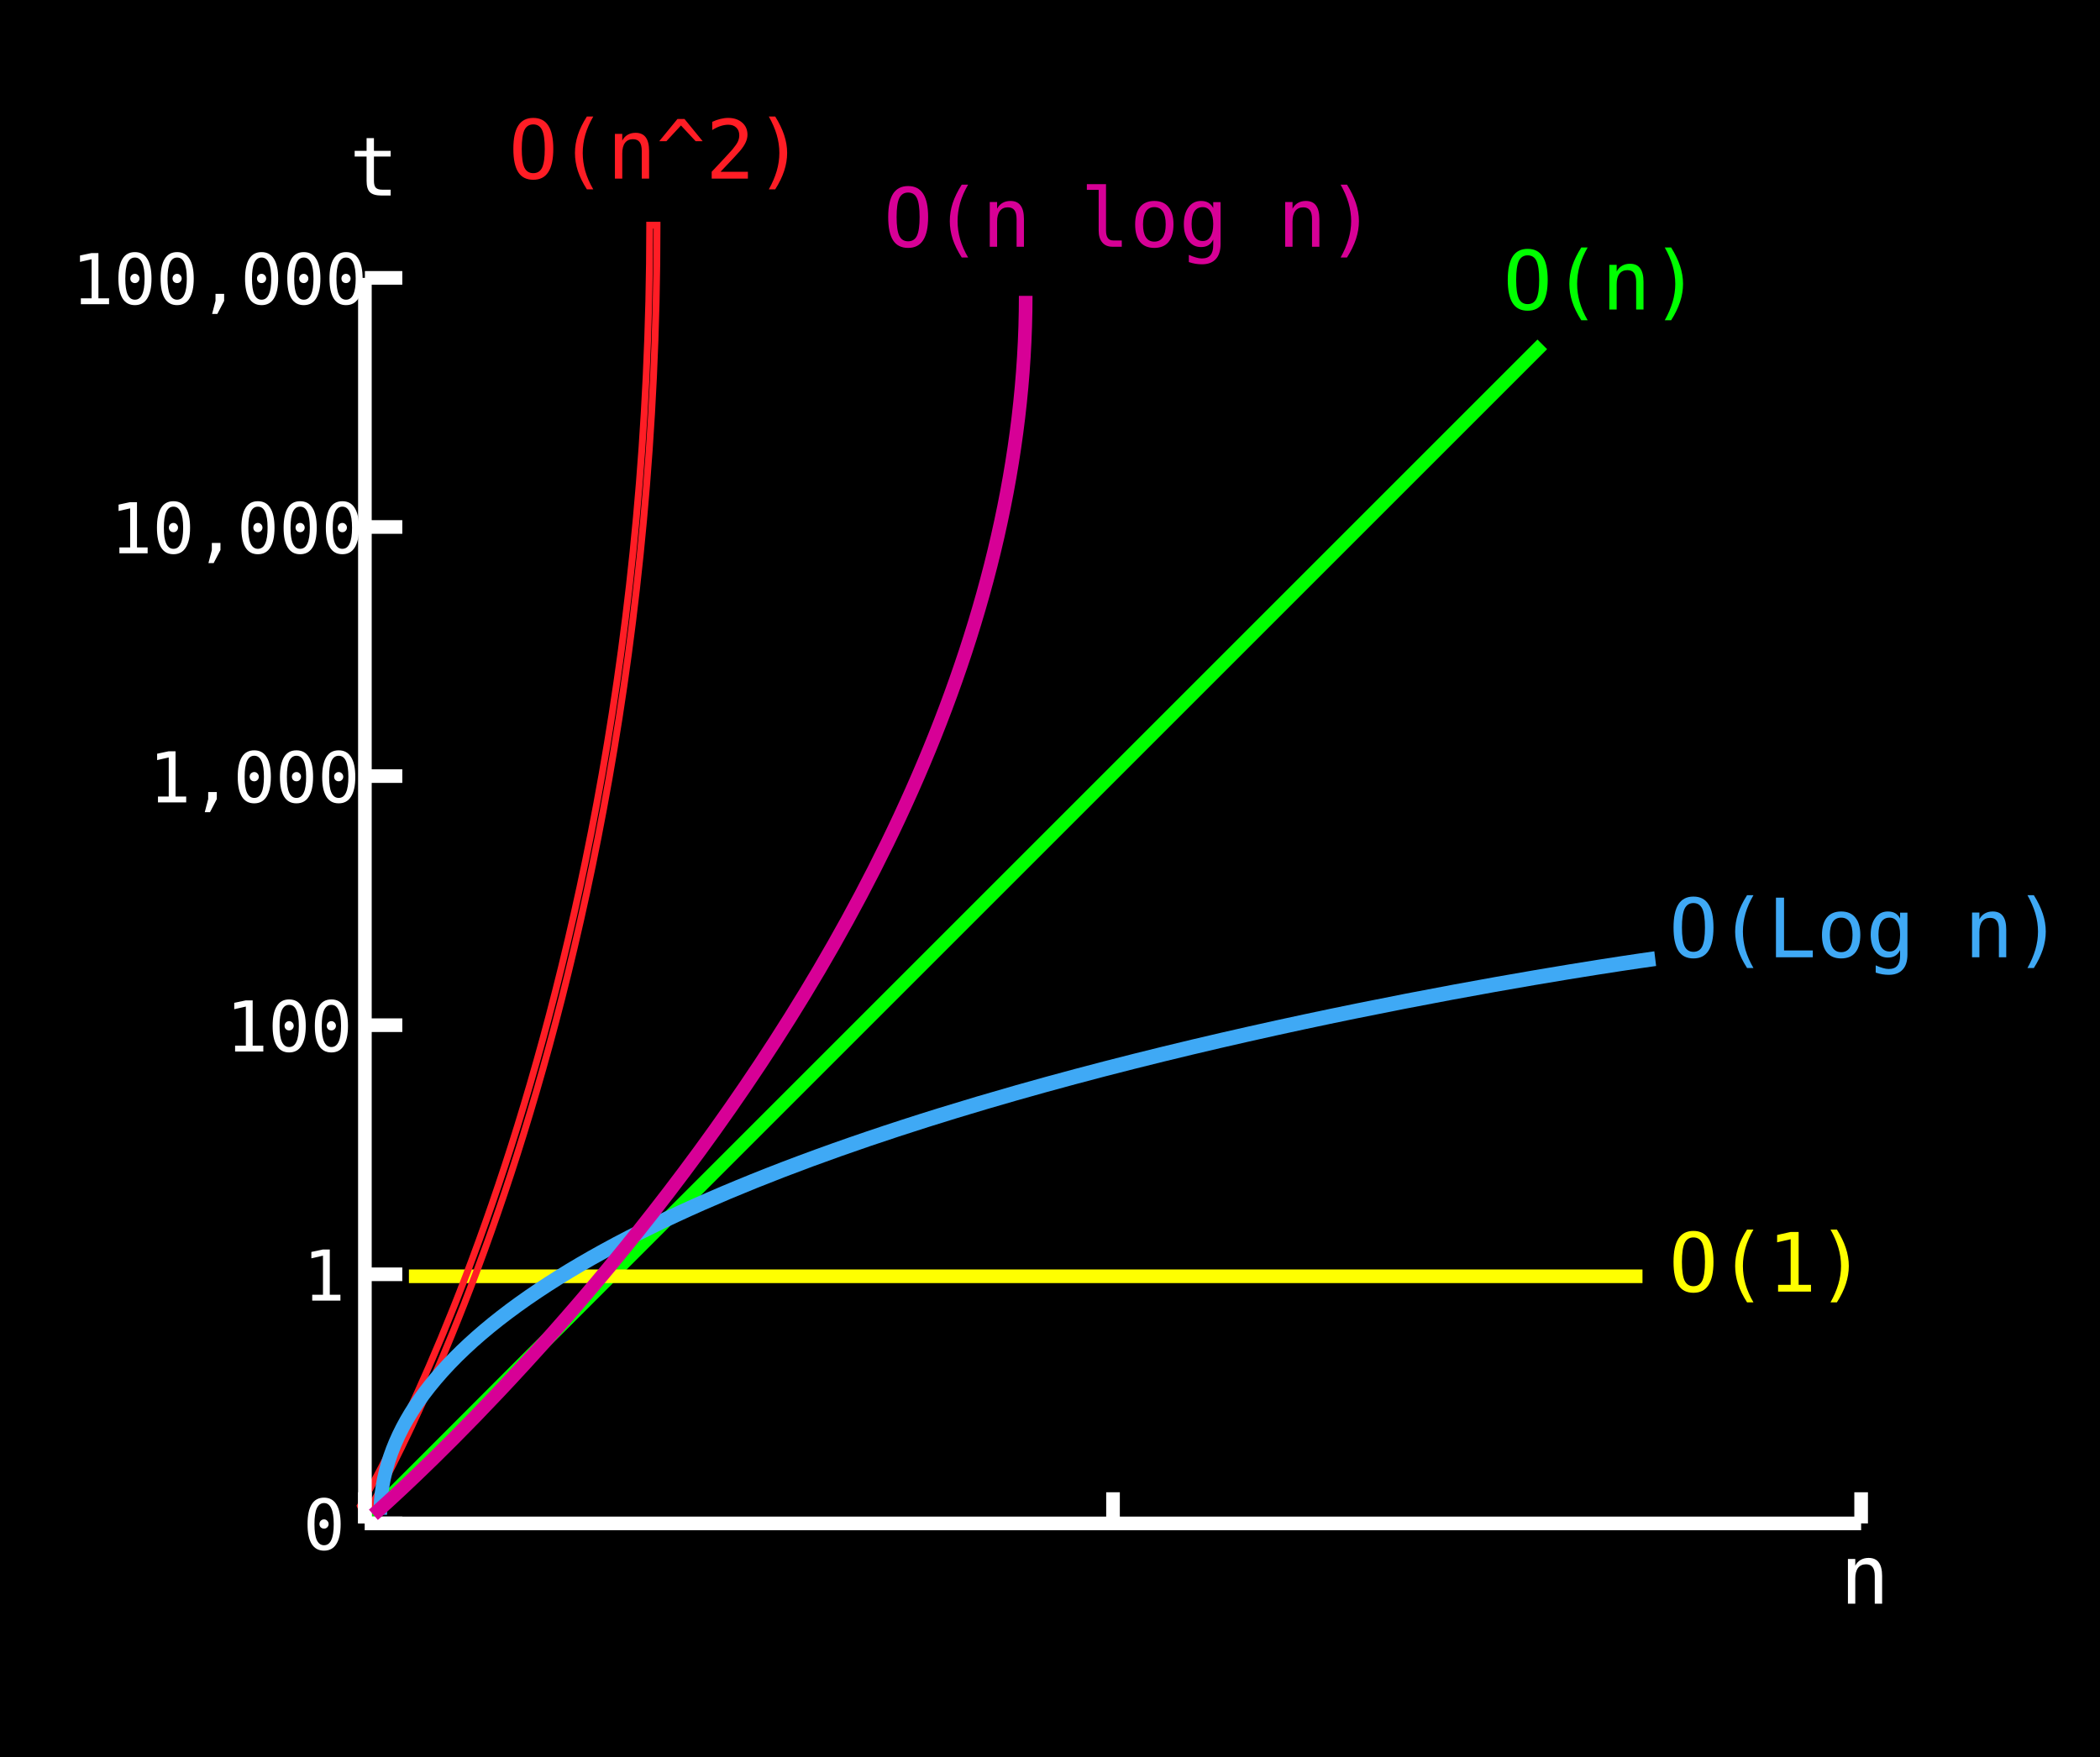
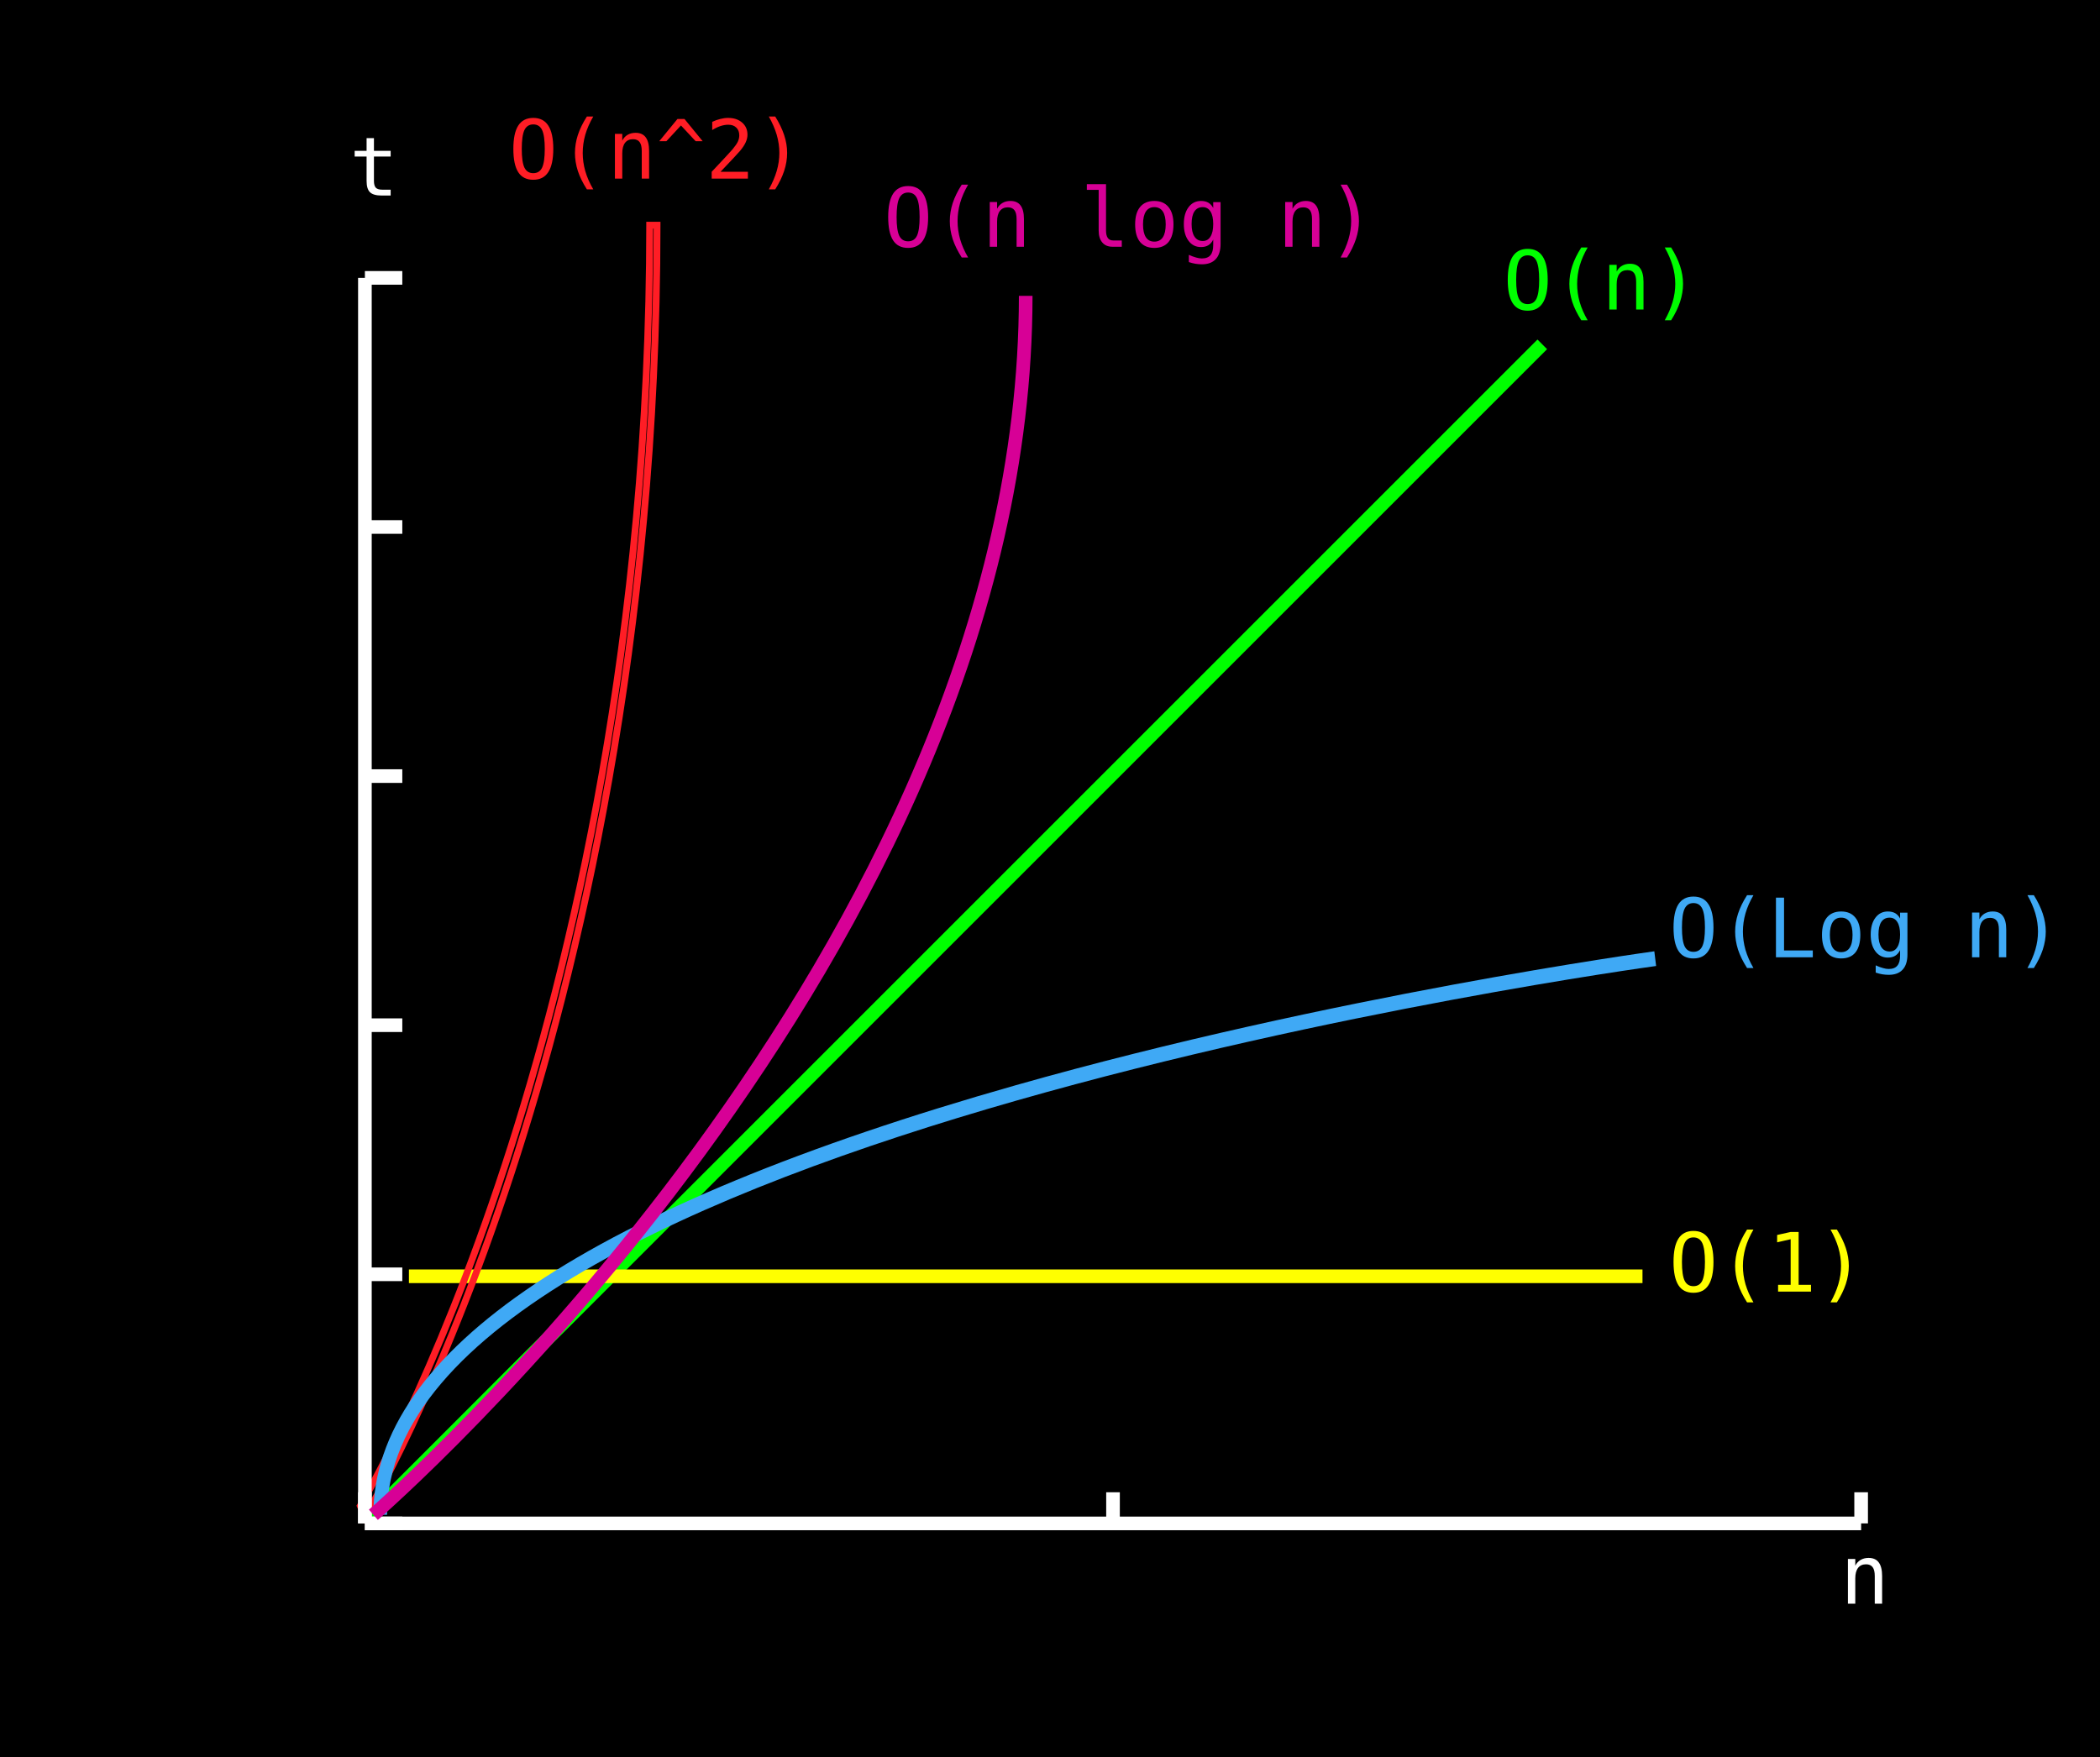
<svg xmlns="http://www.w3.org/2000/svg" version="1.1" id="Layer_1" x="0px" y="0px" width="308.13px" height="257.838px" viewBox="0 0 308.13 257.838" enable-background="new 0 0 308.13 257.838" xml:space="preserve">
  <g id="Layer_1_1_">
    <rect x="-1" y="-1.703" width="311" height="261" />
  </g>
-   <rect x="138.908" y="14.746" transform="matrix(-0.7071 -0.7071 0.7071 -0.7071 142.021 332.6672)" fill="#00FF00" width="2" height="244.348" />
+   <rect x="138.908" y="14.749" transform="matrix(0.7071 0.7071 -0.7071 0.7071 137.7967 -58.8265)" fill="#00FF00" width="2" height="244.346" />
  <rect x="60" y="186.297" fill="#FFFF00" width="181" height="2" />
  <path fill="#FF1D25" d="M53.501,223.67l-1.199-2.709l0.133-0.223c0.438-0.731,10.839-18.262,21.197-49.915  c9.669-29.549,21.195-77.438,21.195-137.774v-0.5h2.081v0.5c0,61.01-11.656,109.415-21.435,139.278  c-10.572,32.291-21.368,50.342-21.475,50.521L53.501,223.67z M53.425,221.028l0.204,0.461c2.218-3.896,11.633-21.188,20.893-49.473  c9.729-29.713,21.321-77.826,21.385-138.467h-0.081c-0.063,60.233-11.579,108.048-21.244,137.584  C64.691,201.362,54.741,218.785,53.425,221.028z" />
  <path fill="#3FA9F5" d="M56.788,222.297h-2c0-24,31.716-45.282,94.267-63.043c46.304-13.147,93.213-19.586,93.682-19.649  l0.264,2.157C241.138,142.01,56.788,167.297,56.788,222.297z" />
  <g>
    <g>
      <line fill="none" stroke="#FFFFFF" stroke-width="2" stroke-miterlimit="10" x1="53.541" y1="223.563" x2="273.081" y2="223.563" />
      <g>
        <g>
          <line fill="none" stroke="#FFFFFF" stroke-width="2" stroke-miterlimit="10" x1="53.541" y1="223.563" x2="53.541" y2="218.993" />
          <line fill="none" stroke="#FFFFFF" stroke-width="2" stroke-miterlimit="10" x1="163.311" y1="223.563" x2="163.311" y2="218.993" />
          <line fill="none" stroke="#FFFFFF" stroke-width="2" stroke-miterlimit="10" x1="273.081" y1="223.563" x2="273.081" y2="218.993" />
        </g>
      </g>
    </g>
    <g>
-       <g>
-         <text transform="matrix(1 0 0 1 44.4519 227.4216)" fill="#FFFFFF" font-family="'Consolas'" font-size="10.291">0</text>
-         <text transform="matrix(1 0 0 1 44.4519 190.865)" fill="#FFFFFF" font-family="'Consolas'" font-size="10.291">1</text>
-         <text transform="matrix(1 0 0 1 33.136 154.3084)" fill="#FFFFFF" font-family="'Consolas'" font-size="10.291">100</text>
-         <text transform="matrix(1 0 0 1 21.82 117.7517)" fill="#FFFFFF" font-family="'Consolas'" font-size="10.291">1,000</text>
-         <text transform="matrix(1 0 0 1 16.1618 81.1946)" fill="#FFFFFF" font-family="'Consolas'" font-size="10.291">10,000</text>
-         <text transform="matrix(1 0 0 1 10.5041 44.6379)" fill="#FFFFFF" font-family="'Consolas'" font-size="10.291">100,000</text>
-       </g>
      <line fill="none" stroke="#FFFFFF" stroke-width="2" stroke-miterlimit="10" x1="53.541" y1="223.563" x2="53.541" y2="40.779" />
      <g>
        <g>
          <line fill="none" stroke="#FFFFFF" stroke-width="2" stroke-miterlimit="10" x1="53.541" y1="223.563" x2="59.029" y2="223.563" />
          <line fill="none" stroke="#FFFFFF" stroke-width="2" stroke-miterlimit="10" x1="53.541" y1="187.006" x2="59.029" y2="187.006" />
          <line fill="none" stroke="#FFFFFF" stroke-width="2" stroke-miterlimit="10" x1="53.541" y1="150.449" x2="59.029" y2="150.449" />
          <line fill="none" stroke="#FFFFFF" stroke-width="2" stroke-miterlimit="10" x1="53.541" y1="113.892" x2="59.029" y2="113.892" />
          <line fill="none" stroke="#FFFFFF" stroke-width="2" stroke-miterlimit="10" x1="53.541" y1="77.336" x2="59.029" y2="77.336" />
          <line fill="none" stroke="#FFFFFF" stroke-width="2" stroke-miterlimit="10" x1="53.541" y1="40.779" x2="59.029" y2="40.779" />
        </g>
      </g>
    </g>
    <g>
      <g>
        <g>
          <path fill="none" stroke="#FFFFFF" stroke-width="2" stroke-linecap="round" stroke-miterlimit="10" d="M218.196,223.544" />
        </g>
      </g>
      <g>
        <g>
          <path fill="none" stroke="#FFFFFF" stroke-width="2" stroke-linecap="round" stroke-miterlimit="10" d="M218.196,223.544" />
        </g>
      </g>
    </g>
    <g>
      <g>
        <g>
          <path fill="#DFDFDF" stroke="#FFFFFF" stroke-width="2" stroke-miterlimit="10" d="M105.426,220.471" />
          <path fill="#DFDFDF" stroke="#FFFFFF" stroke-width="2" stroke-miterlimit="10" d="M105.426,226.471" />
        </g>
      </g>
    </g>
  </g>
  <text transform="matrix(1 0 0 1 51.274 28.6958)" fill="#FFFFFF" font-family="'Consolas'" font-size="12">t</text>
  <text transform="matrix(1 0 0 1 270.0037 235.3444)" fill="#FFFFFF" font-family="'Consolas'" font-size="12">n</text>
  <text transform="matrix(1 0 0 1 220.544 45.4255)" fill="#00FF00" font-family="'Consolas'" font-size="12">O(n)</text>
  <text transform="matrix(1 0 0 1 244.8681 189.5473)" fill="#FFFF00" font-family="'Consolas'" font-size="12">O(1)</text>
  <text transform="matrix(1 0 0 1 74.6362 26.2093)" fill="#FF1D25" font-family="'Consolas'" font-size="12">O(n^2)</text>
  <text transform="matrix(1 0 0 1 244.8681 140.4798)" fill="#3FA9F5" font-family="'Consolas'" font-size="12">O(Log n)</text>
  <path fill="none" stroke="#D70096" stroke-width="2" stroke-miterlimit="10" d="M54.788,222.297c0,0,95.712-82.692,95.712-178.878" />
  <text transform="matrix(1 0 0 1 129.6362 36.2093)" fill="#D70096" font-family="'Consolas'" font-size="12">O(n log n)</text>
</svg>
